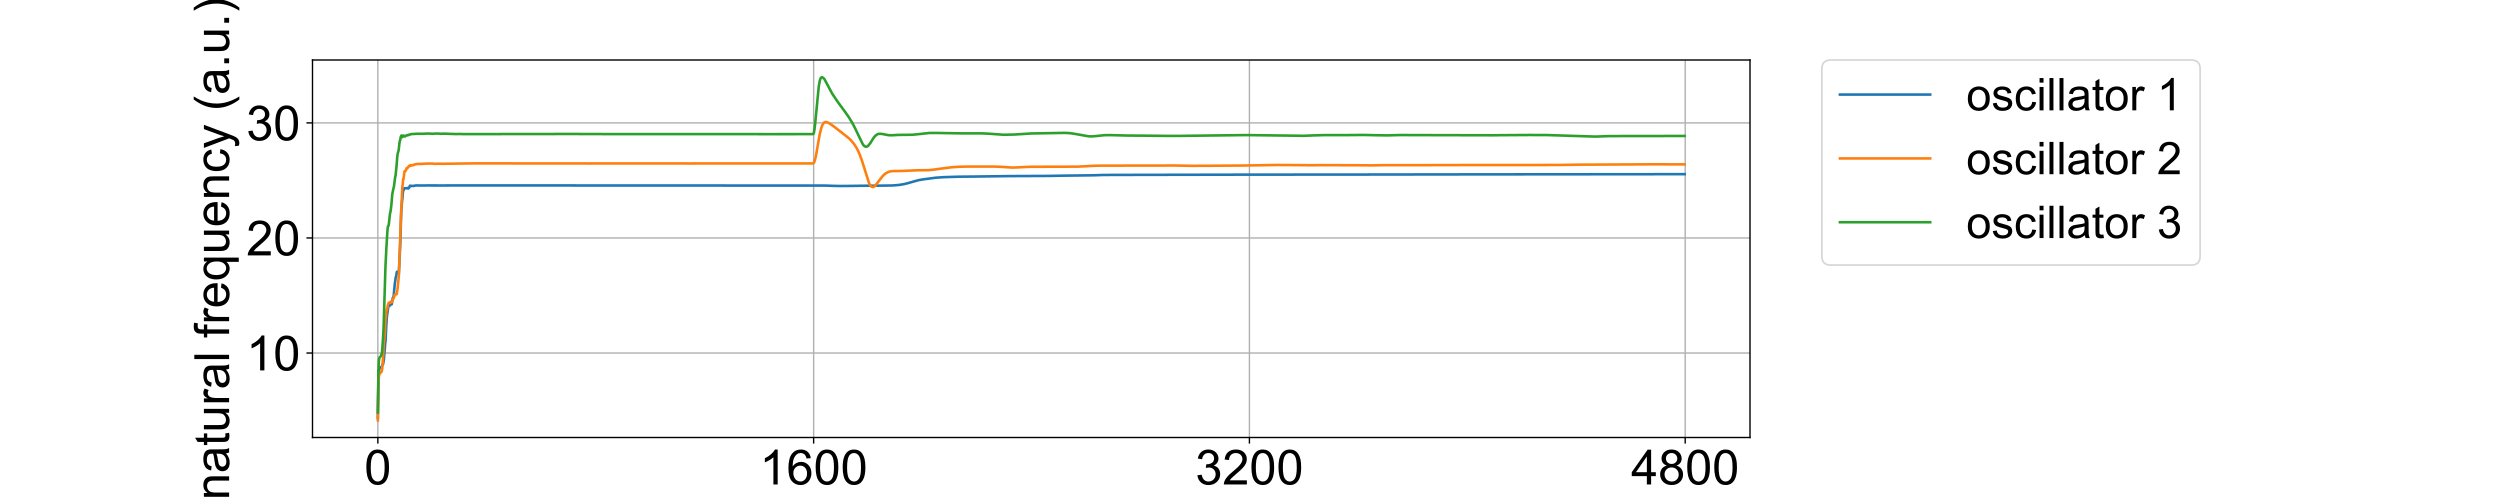
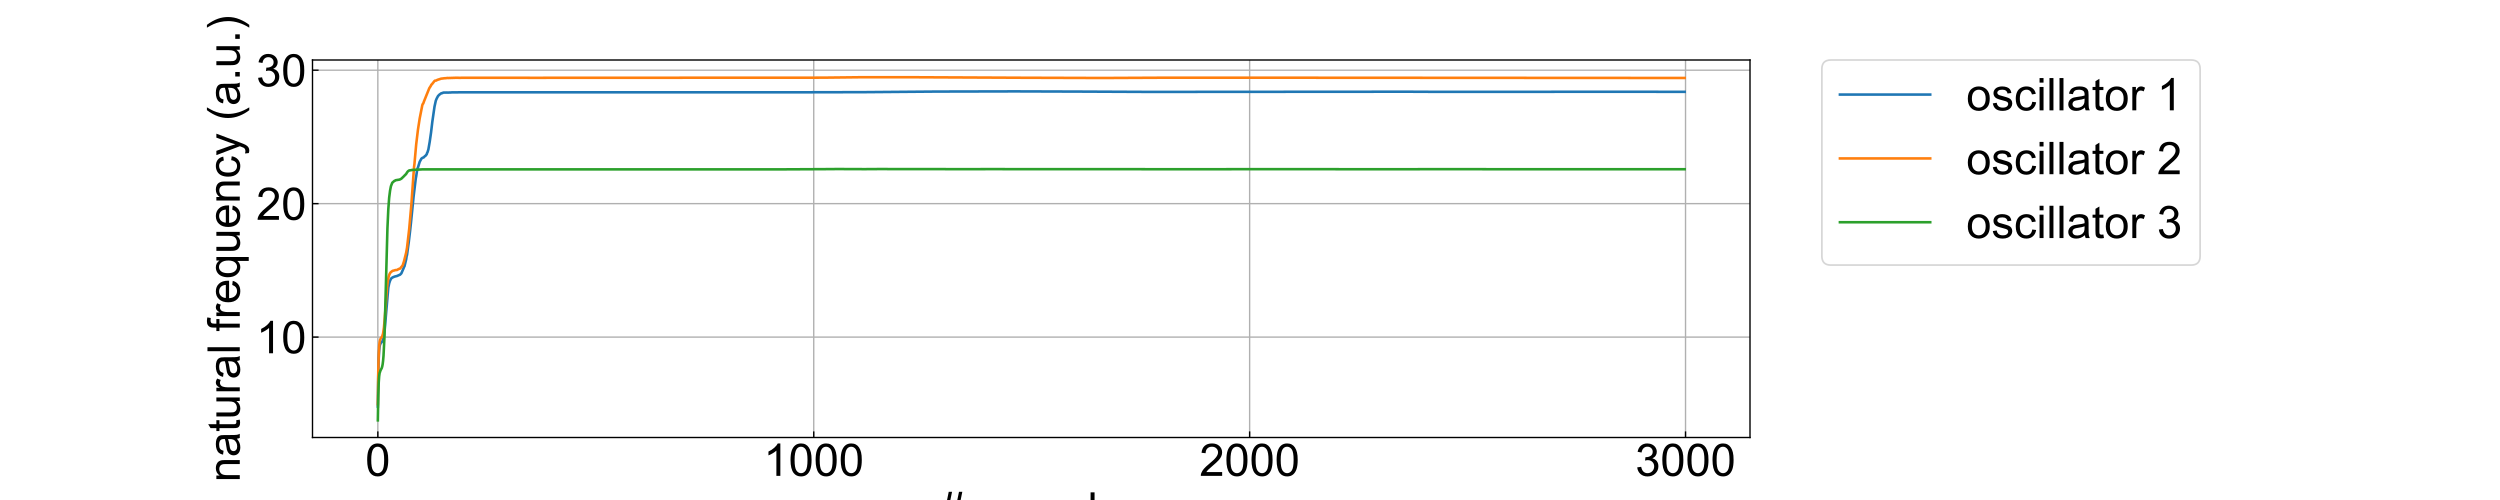
<svg xmlns="http://www.w3.org/2000/svg" xmlns:xlink="http://www.w3.org/1999/xlink" height="288pt" version="1.1" viewBox="0 0 1440 288" width="1440pt">
  <defs>
    <style type="text/css">
*{stroke-linecap:butt;stroke-linejoin:round;}
  </style>
  </defs>
  <g id="figure_1">
    <g id="patch_1">
      <path d="M 0 288  L 1440 288  L 1440 0  L 0 0  z " style="fill:#ffffff;" />
    </g>
    <g id="axes_1">
      <g id="patch_2">
        <path d="M 180 252  L 1008 252  L 1008 34.56  L 180 34.56  z " style="fill:#ffffff;" />
      </g>
      <g id="matplotlib.axis_1">
        <g id="xtick_1">
          <g id="line2d_1">
-             <path clip-path="url(#pcb8348a110)" d="M 217.636 252  L 217.636 34.56  " style="fill:none;stroke:#b0b0b0;stroke-linecap:square;stroke-width:0.8;" />
+             <path clip-path="url(#p6633129849)" d="M 217.636 252  L 217.636 34.56  " style="fill:none;stroke:#b0b0b0;stroke-linecap:square;stroke-width:0.8;" />
          </g>
          <g id="line2d_2">
            <defs>
-               <path d="M 0 0  L 0 3.5  " id="mcf13e0a3fc" style="stroke:#000000;stroke-width:0.8;" />
-             </defs>
-             <g>
-               <use style="stroke:#000000;stroke-width:0.8;" x="217.636" xlink:href="#mcf13e0a3fc" y="252" />
+               <path d="M 0 0  L 0 -3.5  " id="mddd0a415f1" style="stroke:#000000;stroke-width:0.8;" />
+             </defs>
+             <g>
+               <use style="stroke:#000000;stroke-width:0.8;" x="217.636" xlink:href="#mddd0a415f1" y="252" />
            </g>
          </g>
          <g id="text_1">
            <defs>
              <path d="M 4.156 35.297  Q 4.156 48 6.766 55.734  Q 9.375 63.484 14.516 67.672  Q 19.672 71.875 27.484 71.875  Q 33.25 71.875 37.594 69.547  Q 41.938 67.234 44.766 62.859  Q 47.609 58.5 49.219 52.219  Q 50.828 45.953 50.828 35.297  Q 50.828 22.703 48.234 14.969  Q 45.656 7.234 40.5 3  Q 35.359 -1.219 27.484 -1.219  Q 17.141 -1.219 11.234 6.203  Q 4.156 15.141 4.156 35.297  z M 13.188 35.297  Q 13.188 17.672 17.312 11.828  Q 21.438 6 27.484 6  Q 33.547 6 37.672 11.859  Q 41.797 17.719 41.797 35.297  Q 41.797 52.984 37.672 58.781  Q 33.547 64.594 27.391 64.594  Q 21.344 64.594 17.719 59.469  Q 13.188 52.938 13.188 35.297  z " id="ArialMT-48" />
            </defs>
-             <g transform="translate(209.8511 279.0419)scale(0.28 -0.28)">
+             <g transform="translate(210.4071 274.1103)scale(0.26 -0.26)">
              <use xlink:href="#ArialMT-48" />
            </g>
          </g>
        </g>
        <g id="xtick_2">
          <g id="line2d_3">
-             <path clip-path="url(#pcb8348a110)" d="M 468.65 252  L 468.65 34.56  " style="fill:none;stroke:#b0b0b0;stroke-linecap:square;stroke-width:0.8;" />
+             <path clip-path="url(#p6633129849)" d="M 468.713 252  L 468.713 34.56  " style="fill:none;stroke:#b0b0b0;stroke-linecap:square;stroke-width:0.8;" />
          </g>
          <g id="line2d_4">
            <g>
-               <use style="stroke:#000000;stroke-width:0.8;" x="468.65" xlink:href="#mcf13e0a3fc" y="252" />
+               <use style="stroke:#000000;stroke-width:0.8;" x="468.713" xlink:href="#mddd0a415f1" y="252" />
            </g>
          </g>
          <g id="text_2">
            <defs>
              <path d="M 37.25 0  L 28.469 0  L 28.469 56  Q 25.297 52.984 20.141 49.953  Q 14.984 46.922 10.891 45.406  L 10.891 53.906  Q 18.266 57.375 23.781 62.297  Q 29.297 67.234 31.594 71.875  L 37.25 71.875  z " id="ArialMT-49" />
-               <path d="M 49.75 54.047  L 41.016 53.375  Q 39.844 58.547 37.703 60.891  Q 34.125 64.656 28.906 64.656  Q 24.703 64.656 21.531 62.312  Q 17.391 59.281 14.984 53.469  Q 12.594 47.656 12.5 36.922  Q 15.672 41.75 20.266 44.094  Q 24.859 46.438 29.891 46.438  Q 38.672 46.438 44.844 39.969  Q 51.031 33.5 51.031 23.25  Q 51.031 16.5 48.125 10.719  Q 45.219 4.938 40.141 1.859  Q 35.062 -1.219 28.609 -1.219  Q 17.625 -1.219 10.688 6.859  Q 3.766 14.938 3.766 33.5  Q 3.766 54.25 11.422 63.672  Q 18.109 71.875 29.438 71.875  Q 37.891 71.875 43.281 67.141  Q 48.688 62.406 49.75 54.047  z M 13.875 23.188  Q 13.875 18.656 15.797 14.5  Q 17.719 10.359 21.188 8.172  Q 24.656 6 28.469 6  Q 34.031 6 38.031 10.484  Q 42.047 14.984 42.047 22.703  Q 42.047 30.125 38.078 34.391  Q 34.125 38.672 28.125 38.672  Q 22.172 38.672 18.016 34.391  Q 13.875 30.125 13.875 23.188  z " id="ArialMT-54" />
-             </defs>
-             <g transform="translate(437.5088 279.0419)scale(0.28 -0.28)">
+             </defs>
+             <g transform="translate(439.796 274.1103)scale(0.26 -0.26)">
              <use xlink:href="#ArialMT-49" />
-               <use x="55.615" xlink:href="#ArialMT-54" />
+               <use x="55.615" xlink:href="#ArialMT-48" />
              <use x="111.23" xlink:href="#ArialMT-48" />
              <use x="166.846" xlink:href="#ArialMT-48" />
            </g>
          </g>
        </g>
        <g id="xtick_3">
          <g id="line2d_5">
-             <path clip-path="url(#pcb8348a110)" d="M 719.664 252  L 719.664 34.56  " style="fill:none;stroke:#b0b0b0;stroke-linecap:square;stroke-width:0.8;" />
+             <path clip-path="url(#p6633129849)" d="M 719.789 252  L 719.789 34.56  " style="fill:none;stroke:#b0b0b0;stroke-linecap:square;stroke-width:0.8;" />
          </g>
          <g id="line2d_6">
            <g>
-               <use style="stroke:#000000;stroke-width:0.8;" x="719.664" xlink:href="#mcf13e0a3fc" y="252" />
+               <use style="stroke:#000000;stroke-width:0.8;" x="719.789" xlink:href="#mddd0a415f1" y="252" />
            </g>
          </g>
          <g id="text_3">
            <defs>
-               <path d="M 4.203 18.891  L 12.984 20.062  Q 14.5 12.594 18.141 9.297  Q 21.781 6 27 6  Q 33.203 6 37.469 10.297  Q 41.75 14.594 41.75 20.953  Q 41.75 27 37.797 30.922  Q 33.844 34.859 27.734 34.859  Q 25.25 34.859 21.531 33.891  L 22.516 41.609  Q 23.391 41.5 23.922 41.5  Q 29.547 41.5 34.031 44.422  Q 38.531 47.359 38.531 53.469  Q 38.531 58.297 35.25 61.469  Q 31.984 64.656 26.812 64.656  Q 21.688 64.656 18.266 61.422  Q 14.844 58.203 13.875 51.766  L 5.078 53.328  Q 6.688 62.156 12.391 67.016  Q 18.109 71.875 26.609 71.875  Q 32.469 71.875 37.391 69.359  Q 42.328 66.844 44.938 62.5  Q 47.562 58.156 47.562 53.266  Q 47.562 48.641 45.062 44.828  Q 42.578 41.016 37.703 38.766  Q 44.047 37.312 47.562 32.688  Q 51.078 28.078 51.078 21.141  Q 51.078 11.766 44.234 5.25  Q 37.406 -1.266 26.953 -1.266  Q 17.531 -1.266 11.297 4.344  Q 5.078 9.969 4.203 18.891  z " id="ArialMT-51" />
              <path d="M 50.344 8.453  L 50.344 0  L 3.031 0  Q 2.938 3.172 4.047 6.109  Q 5.859 10.938 9.828 15.625  Q 13.812 20.312 21.344 26.469  Q 33.016 36.031 37.109 41.625  Q 41.219 47.219 41.219 52.203  Q 41.219 57.422 37.469 61  Q 33.734 64.594 27.734 64.594  Q 21.391 64.594 17.578 60.781  Q 13.766 56.984 13.719 50.25  L 4.688 51.172  Q 5.609 61.281 11.656 66.578  Q 17.719 71.875 27.938 71.875  Q 38.234 71.875 44.234 66.156  Q 50.25 60.453 50.25 52  Q 50.25 47.703 48.484 43.547  Q 46.734 39.406 42.656 34.812  Q 38.578 30.219 29.109 22.219  Q 21.188 15.578 18.938 13.203  Q 16.703 10.844 15.234 8.453  z " id="ArialMT-50" />
            </defs>
-             <g transform="translate(688.5225 279.0419)scale(0.28 -0.28)">
-               <use xlink:href="#ArialMT-51" />
-               <use x="55.615" xlink:href="#ArialMT-50" />
+             <g transform="translate(690.8724 274.1103)scale(0.26 -0.26)">
+               <use xlink:href="#ArialMT-50" />
+               <use x="55.615" xlink:href="#ArialMT-48" />
              <use x="111.23" xlink:href="#ArialMT-48" />
              <use x="166.846" xlink:href="#ArialMT-48" />
            </g>
          </g>
        </g>
        <g id="xtick_4">
          <g id="line2d_7">
-             <path clip-path="url(#pcb8348a110)" d="M 970.677 252  L 970.677 34.56  " style="fill:none;stroke:#b0b0b0;stroke-linecap:square;stroke-width:0.8;" />
+             <path clip-path="url(#p6633129849)" d="M 970.866 252  L 970.866 34.56  " style="fill:none;stroke:#b0b0b0;stroke-linecap:square;stroke-width:0.8;" />
          </g>
          <g id="line2d_8">
            <g>
-               <use style="stroke:#000000;stroke-width:0.8;" x="970.677" xlink:href="#mcf13e0a3fc" y="252" />
+               <use style="stroke:#000000;stroke-width:0.8;" x="970.866" xlink:href="#mddd0a415f1" y="252" />
            </g>
          </g>
          <g id="text_4">
            <defs>
-               <path d="M 32.328 0  L 32.328 17.141  L 1.266 17.141  L 1.266 25.203  L 33.938 71.578  L 41.109 71.578  L 41.109 25.203  L 50.781 25.203  L 50.781 17.141  L 41.109 17.141  L 41.109 0  z M 32.328 25.203  L 32.328 57.469  L 9.906 25.203  z " id="ArialMT-52" />
-               <path d="M 17.672 38.812  Q 12.203 40.828 9.562 44.531  Q 6.938 48.25 6.938 53.422  Q 6.938 61.234 12.547 66.547  Q 18.172 71.875 27.484 71.875  Q 36.859 71.875 42.578 66.422  Q 48.297 60.984 48.297 53.172  Q 48.297 48.188 45.672 44.5  Q 43.062 40.828 37.75 38.812  Q 44.344 36.672 47.781 31.875  Q 51.219 27.094 51.219 20.453  Q 51.219 11.281 44.719 5.031  Q 38.234 -1.219 27.641 -1.219  Q 17.047 -1.219 10.547 5.047  Q 4.047 11.328 4.047 20.703  Q 4.047 27.688 7.594 32.391  Q 11.141 37.109 17.672 38.812  z M 15.922 53.719  Q 15.922 48.641 19.188 45.406  Q 22.469 42.188 27.688 42.188  Q 32.766 42.188 36.016 45.375  Q 39.266 48.578 39.266 53.219  Q 39.266 58.062 35.906 61.359  Q 32.562 64.656 27.594 64.656  Q 22.562 64.656 19.234 61.422  Q 15.922 58.203 15.922 53.719  z M 13.094 20.656  Q 13.094 16.891 14.875 13.375  Q 16.656 9.859 20.172 7.922  Q 23.688 6 27.734 6  Q 34.031 6 38.125 10.047  Q 42.234 14.109 42.234 20.359  Q 42.234 26.703 38.016 30.859  Q 33.797 35.016 27.438 35.016  Q 21.234 35.016 17.156 30.906  Q 13.094 26.812 13.094 20.656  z " id="ArialMT-56" />
-             </defs>
-             <g transform="translate(939.5362 279.0419)scale(0.28 -0.28)">
-               <use xlink:href="#ArialMT-52" />
-               <use x="55.615" xlink:href="#ArialMT-56" />
+               <path d="M 4.203 18.891  L 12.984 20.062  Q 14.5 12.594 18.141 9.297  Q 21.781 6 27 6  Q 33.203 6 37.469 10.297  Q 41.75 14.594 41.75 20.953  Q 41.75 27 37.797 30.922  Q 33.844 34.859 27.734 34.859  Q 25.25 34.859 21.531 33.891  L 22.516 41.609  Q 23.391 41.5 23.922 41.5  Q 29.547 41.5 34.031 44.422  Q 38.531 47.359 38.531 53.469  Q 38.531 58.297 35.25 61.469  Q 31.984 64.656 26.812 64.656  Q 21.688 64.656 18.266 61.422  Q 14.844 58.203 13.875 51.766  L 5.078 53.328  Q 6.688 62.156 12.391 67.016  Q 18.109 71.875 26.609 71.875  Q 32.469 71.875 37.391 69.359  Q 42.328 66.844 44.938 62.5  Q 47.562 58.156 47.562 53.266  Q 47.562 48.641 45.062 44.828  Q 42.578 41.016 37.703 38.766  Q 44.047 37.312 47.562 32.688  Q 51.078 28.078 51.078 21.141  Q 51.078 11.766 44.234 5.25  Q 37.406 -1.266 26.953 -1.266  Q 17.531 -1.266 11.297 4.344  Q 5.078 9.969 4.203 18.891  z " id="ArialMT-51" />
+             </defs>
+             <g transform="translate(941.9489 274.1103)scale(0.26 -0.26)">
+               <use xlink:href="#ArialMT-51" />
+               <use x="55.615" xlink:href="#ArialMT-48" />
              <use x="111.23" xlink:href="#ArialMT-48" />
              <use x="166.846" xlink:href="#ArialMT-48" />
            </g>
          </g>
        </g>
        <g id="text_5">
          <defs>
            <path d="M 5.031 -1.219  L 9.281 19.578  L 1.031 19.578  L 1.031 26.859  L 10.75 26.859  L 14.359 44.578  L 1.031 44.578  L 1.031 51.859  L 15.828 51.859  L 20.062 72.797  L 27.391 72.797  L 23.141 51.859  L 38.531 51.859  L 42.781 72.797  L 50.141 72.797  L 45.906 51.859  L 54.344 51.859  L 54.344 44.578  L 44.438 44.578  L 40.766 26.859  L 54.344 26.859  L 54.344 19.578  L 39.312 19.578  L 35.062 -1.219  L 27.734 -1.219  L 31.938 19.578  L 16.609 19.578  L 12.359 -1.219  z M 18.062 26.859  L 33.406 26.859  L 37.062 44.578  L 21.688 44.578  z " id="ArialMT-35" />
            <path id="ArialMT-32" />
            <path d="M 3.078 15.484  L 11.766 16.844  Q 12.5 11.625 15.844 8.844  Q 19.188 6.062 25.203 6.062  Q 31.25 6.062 34.172 8.516  Q 37.109 10.984 37.109 14.312  Q 37.109 17.281 34.516 19  Q 32.719 20.172 25.531 21.969  Q 15.875 24.422 12.141 26.203  Q 8.406 27.984 6.469 31.125  Q 4.547 34.281 4.547 38.094  Q 4.547 41.547 6.125 44.5  Q 7.719 47.469 10.453 49.422  Q 12.5 50.922 16.031 51.969  Q 19.578 53.031 23.641 53.031  Q 29.734 53.031 34.344 51.266  Q 38.969 49.516 41.156 46.5  Q 43.359 43.5 44.188 38.484  L 35.594 37.312  Q 35.016 41.312 32.203 43.547  Q 29.391 45.797 24.266 45.797  Q 18.219 45.797 15.625 43.797  Q 13.031 41.797 13.031 39.109  Q 13.031 37.406 14.109 36.031  Q 15.188 34.625 17.484 33.688  Q 18.797 33.203 25.25 31.453  Q 34.578 28.953 38.25 27.359  Q 41.938 25.781 44.031 22.75  Q 46.141 19.734 46.141 15.234  Q 46.141 10.844 43.578 6.953  Q 41.016 3.078 36.172 0.953  Q 31.344 -1.172 25.25 -1.172  Q 15.141 -1.172 9.844 3.031  Q 4.547 7.234 3.078 15.484  z " id="ArialMT-115" />
            <path d="M 40.438 6.391  Q 35.547 2.25 31.031 0.531  Q 26.516 -1.172 21.344 -1.172  Q 12.797 -1.172 8.203 3  Q 3.609 7.172 3.609 13.672  Q 3.609 17.484 5.344 20.625  Q 7.078 23.781 9.891 25.688  Q 12.703 27.594 16.219 28.562  Q 18.797 29.25 24.031 29.891  Q 34.672 31.156 39.703 32.906  Q 39.75 34.719 39.75 35.203  Q 39.75 40.578 37.25 42.781  Q 33.891 45.75 27.25 45.75  Q 21.047 45.75 18.094 43.578  Q 15.141 41.406 13.719 35.891  L 5.125 37.062  Q 6.297 42.578 8.984 45.969  Q 11.672 49.359 16.75 51.188  Q 21.828 53.031 28.516 53.031  Q 35.156 53.031 39.297 51.469  Q 43.453 49.906 45.406 47.531  Q 47.359 45.172 48.141 41.547  Q 48.578 39.312 48.578 33.453  L 48.578 21.734  Q 48.578 9.469 49.141 6.219  Q 49.703 2.984 51.375 0  L 42.188 0  Q 40.828 2.734 40.438 6.391  z M 39.703 26.031  Q 34.906 24.078 25.344 22.703  Q 19.922 21.922 17.672 20.938  Q 15.438 19.969 14.203 18.094  Q 12.984 16.219 12.984 13.922  Q 12.984 10.406 15.641 8.062  Q 18.312 5.719 23.438 5.719  Q 28.516 5.719 32.469 7.938  Q 36.422 10.156 38.281 14.016  Q 39.703 17 39.703 22.797  z " id="ArialMT-97" />
            <path d="M 6.594 0  L 6.594 51.859  L 14.453 51.859  L 14.453 44.578  Q 16.891 48.391 20.938 50.703  Q 25 53.031 30.172 53.031  Q 35.938 53.031 39.625 50.641  Q 43.312 48.25 44.828 43.953  Q 50.984 53.031 60.844 53.031  Q 68.562 53.031 72.703 48.75  Q 76.859 44.484 76.859 35.594  L 76.859 0  L 68.109 0  L 68.109 32.672  Q 68.109 37.938 67.25 40.25  Q 66.406 42.578 64.156 43.984  Q 61.922 45.406 58.891 45.406  Q 53.422 45.406 49.797 41.766  Q 46.188 38.141 46.188 30.125  L 46.188 0  L 37.406 0  L 37.406 33.688  Q 37.406 39.547 35.25 42.469  Q 33.109 45.406 28.219 45.406  Q 24.516 45.406 21.359 43.453  Q 18.219 41.5 16.797 37.734  Q 15.375 33.984 15.375 26.906  L 15.375 0  z " id="ArialMT-109" />
            <path d="M 6.594 -19.875  L 6.594 51.859  L 14.594 51.859  L 14.594 45.125  Q 17.438 49.078 21 51.047  Q 24.562 53.031 29.641 53.031  Q 36.281 53.031 41.359 49.609  Q 46.438 46.188 49.016 39.953  Q 51.609 33.734 51.609 26.312  Q 51.609 18.359 48.75 11.984  Q 45.906 5.609 40.453 2.219  Q 35.016 -1.172 29 -1.172  Q 24.609 -1.172 21.109 0.688  Q 17.625 2.547 15.375 5.375  L 15.375 -19.875  z M 14.547 25.641  Q 14.547 15.625 18.594 10.844  Q 22.656 6.062 28.422 6.062  Q 34.281 6.062 38.453 11.016  Q 42.625 15.969 42.625 26.375  Q 42.625 36.281 38.547 41.203  Q 34.469 46.141 28.812 46.141  Q 23.188 46.141 18.859 40.891  Q 14.547 35.641 14.547 25.641  z " id="ArialMT-112" />
            <path d="M 6.391 0  L 6.391 71.578  L 15.188 71.578  L 15.188 0  z " id="ArialMT-108" />
            <path d="M 42.094 16.703  L 51.172 15.578  Q 49.031 7.625 43.219 3.219  Q 37.406 -1.172 28.375 -1.172  Q 17 -1.172 10.328 5.828  Q 3.656 12.844 3.656 25.484  Q 3.656 38.578 10.391 45.797  Q 17.141 53.031 27.875 53.031  Q 38.281 53.031 44.875 45.953  Q 51.469 38.875 51.469 26.031  Q 51.469 25.25 51.422 23.688  L 12.75 23.688  Q 13.234 15.141 17.578 10.594  Q 21.922 6.062 28.422 6.062  Q 33.25 6.062 36.672 8.594  Q 40.094 11.141 42.094 16.703  z M 13.234 30.906  L 42.188 30.906  Q 41.609 37.453 38.875 40.719  Q 34.672 45.797 27.984 45.797  Q 21.922 45.797 17.797 41.75  Q 13.672 37.703 13.234 30.906  z " id="ArialMT-101" />
          </defs>
-           <g transform="translate(537.1972 308.99)scale(0.28 -0.28)">
+           <g transform="translate(541.2545 302.205)scale(0.26 -0.26)">
            <use xlink:href="#ArialMT-35" />
            <use x="55.615" xlink:href="#ArialMT-32" />
            <use x="83.398" xlink:href="#ArialMT-115" />
            <use x="133.398" xlink:href="#ArialMT-97" />
            <use x="189.014" xlink:href="#ArialMT-109" />
            <use x="272.314" xlink:href="#ArialMT-112" />
            <use x="327.93" xlink:href="#ArialMT-108" />
            <use x="350.146" xlink:href="#ArialMT-101" />
          </g>
        </g>
      </g>
      <g id="matplotlib.axis_2">
        <g id="ytick_1">
          <g id="line2d_9">
-             <path clip-path="url(#pcb8348a110)" d="M 180 203.338  L 1008 203.338  " style="fill:none;stroke:#b0b0b0;stroke-linecap:square;stroke-width:0.8;" />
+             <path clip-path="url(#p6633129849)" d="M 180 194.161  L 1008 194.161  " style="fill:none;stroke:#b0b0b0;stroke-linecap:square;stroke-width:0.8;" />
          </g>
          <g id="line2d_10">
            <defs>
-               <path d="M 0 0  L -3.5 0  " id="mf59e4aad02" style="stroke:#000000;stroke-width:0.8;" />
-             </defs>
-             <g>
-               <use style="stroke:#000000;stroke-width:0.8;" x="180" xlink:href="#mf59e4aad02" y="203.338" />
+               <path d="M 0 0  L 3.5 0  " id="mfadb429ddb" style="stroke:#000000;stroke-width:0.8;" />
+             </defs>
+             <g>
+               <use style="stroke:#000000;stroke-width:0.8;" x="180" xlink:href="#mfadb429ddb" y="194.161" />
            </g>
          </g>
          <g id="text_6">
-             <g transform="translate(141.8587 213.3592)scale(0.28 -0.28)">
+             <g transform="translate(147.5831 203.4657)scale(0.26 -0.26)">
              <use xlink:href="#ArialMT-49" />
              <use x="55.615" xlink:href="#ArialMT-48" />
            </g>
          </g>
        </g>
        <g id="ytick_2">
          <g id="line2d_11">
-             <path clip-path="url(#pcb8348a110)" d="M 180 137.071  L 1008 137.071  " style="fill:none;stroke:#b0b0b0;stroke-linecap:square;stroke-width:0.8;" />
+             <path clip-path="url(#p6633129849)" d="M 180 117.297  L 1008 117.297  " style="fill:none;stroke:#b0b0b0;stroke-linecap:square;stroke-width:0.8;" />
          </g>
          <g id="line2d_12">
            <g>
-               <use style="stroke:#000000;stroke-width:0.8;" x="180" xlink:href="#mf59e4aad02" y="137.071" />
+               <use style="stroke:#000000;stroke-width:0.8;" x="180" xlink:href="#mfadb429ddb" y="117.297" />
            </g>
          </g>
          <g id="text_7">
-             <g transform="translate(141.8587 147.0924)scale(0.28 -0.28)">
+             <g transform="translate(147.5831 126.6023)scale(0.26 -0.26)">
              <use xlink:href="#ArialMT-50" />
              <use x="55.615" xlink:href="#ArialMT-48" />
            </g>
          </g>
        </g>
        <g id="ytick_3">
          <g id="line2d_13">
-             <path clip-path="url(#pcb8348a110)" d="M 180 70.805  L 1008 70.805  " style="fill:none;stroke:#b0b0b0;stroke-linecap:square;stroke-width:0.8;" />
+             <path clip-path="url(#p6633129849)" d="M 180 40.434  L 1008 40.434  " style="fill:none;stroke:#b0b0b0;stroke-linecap:square;stroke-width:0.8;" />
          </g>
          <g id="line2d_14">
            <g>
-               <use style="stroke:#000000;stroke-width:0.8;" x="180" xlink:href="#mf59e4aad02" y="70.805" />
+               <use style="stroke:#000000;stroke-width:0.8;" x="180" xlink:href="#mfadb429ddb" y="40.434" />
            </g>
          </g>
          <g id="text_8">
-             <g transform="translate(141.8587 80.82562)scale(0.28 -0.28)">
+             <g transform="translate(147.5831 49.739)scale(0.26 -0.26)">
              <use xlink:href="#ArialMT-51" />
              <use x="55.615" xlink:href="#ArialMT-48" />
            </g>
          </g>
        </g>
        <g id="text_9">
          <defs>
            <path d="M 6.594 0  L 6.594 51.859  L 14.5 51.859  L 14.5 44.484  Q 20.219 53.031 31 53.031  Q 35.688 53.031 39.625 51.344  Q 43.562 49.656 45.516 46.922  Q 47.469 44.188 48.25 40.438  Q 48.734 37.984 48.734 31.891  L 48.734 0  L 39.938 0  L 39.938 31.547  Q 39.938 36.922 38.906 39.578  Q 37.891 42.234 35.281 43.812  Q 32.672 45.406 29.156 45.406  Q 23.531 45.406 19.453 41.844  Q 15.375 38.281 15.375 28.328  L 15.375 0  z " id="ArialMT-110" />
            <path d="M 25.781 7.859  L 27.047 0.094  Q 23.344 -0.688 20.406 -0.688  Q 15.625 -0.688 12.984 0.828  Q 10.359 2.344 9.281 4.812  Q 8.203 7.281 8.203 15.188  L 8.203 45.016  L 1.766 45.016  L 1.766 51.859  L 8.203 51.859  L 8.203 64.703  L 16.938 69.969  L 16.938 51.859  L 25.781 51.859  L 25.781 45.016  L 16.938 45.016  L 16.938 14.703  Q 16.938 10.938 17.406 9.859  Q 17.875 8.797 18.922 8.156  Q 19.969 7.516 21.922 7.516  Q 23.391 7.516 25.781 7.859  z " id="ArialMT-116" />
            <path d="M 40.578 0  L 40.578 7.625  Q 34.516 -1.172 24.125 -1.172  Q 19.531 -1.172 15.547 0.578  Q 11.578 2.344 9.641 5  Q 7.719 7.672 6.938 11.531  Q 6.391 14.109 6.391 19.734  L 6.391 51.859  L 15.188 51.859  L 15.188 23.094  Q 15.188 16.219 15.719 13.812  Q 16.547 10.359 19.234 8.375  Q 21.922 6.391 25.875 6.391  Q 29.828 6.391 33.297 8.422  Q 36.766 10.453 38.203 13.938  Q 39.656 17.438 39.656 24.078  L 39.656 51.859  L 48.438 51.859  L 48.438 0  z " id="ArialMT-117" />
            <path d="M 6.5 0  L 6.5 51.859  L 14.406 51.859  L 14.406 44  Q 17.438 49.516 20 51.266  Q 22.562 53.031 25.641 53.031  Q 30.078 53.031 34.672 50.203  L 31.641 42.047  Q 28.422 43.953 25.203 43.953  Q 22.312 43.953 20.016 42.219  Q 17.719 40.484 16.75 37.406  Q 15.281 32.719 15.281 27.156  L 15.281 0  z " id="ArialMT-114" />
            <path d="M 8.688 0  L 8.688 45.016  L 0.922 45.016  L 0.922 51.859  L 8.688 51.859  L 8.688 57.375  Q 8.688 62.594 9.625 65.141  Q 10.891 68.562 14.078 70.672  Q 17.281 72.797 23.047 72.797  Q 26.766 72.797 31.25 71.922  L 29.938 64.266  Q 27.203 64.75 24.75 64.75  Q 20.75 64.75 19.094 63.031  Q 17.438 61.328 17.438 56.641  L 17.438 51.859  L 27.547 51.859  L 27.547 45.016  L 17.438 45.016  L 17.438 0  z " id="ArialMT-102" />
            <path d="M 39.656 -19.875  L 39.656 5.516  Q 37.594 2.641 33.906 0.734  Q 30.219 -1.172 26.078 -1.172  Q 16.844 -1.172 10.172 6.203  Q 3.516 13.578 3.516 26.422  Q 3.516 34.234 6.219 40.422  Q 8.938 46.625 14.078 49.828  Q 19.234 53.031 25.391 53.031  Q 35.016 53.031 40.531 44.922  L 40.531 51.859  L 48.438 51.859  L 48.438 -19.875  z M 12.547 26.078  Q 12.547 16.062 16.75 11.062  Q 20.953 6.062 26.812 6.062  Q 32.422 6.062 36.469 10.812  Q 40.531 15.578 40.531 25.297  Q 40.531 35.641 36.25 40.859  Q 31.984 46.094 26.219 46.094  Q 20.516 46.094 16.531 41.234  Q 12.547 36.375 12.547 26.078  z " id="ArialMT-113" />
            <path d="M 40.438 19  L 49.078 17.875  Q 47.656 8.938 41.812 3.875  Q 35.984 -1.172 27.484 -1.172  Q 16.844 -1.172 10.375 5.781  Q 3.906 12.75 3.906 25.734  Q 3.906 34.125 6.688 40.422  Q 9.469 46.734 15.156 49.875  Q 20.844 53.031 27.547 53.031  Q 35.984 53.031 41.359 48.75  Q 46.734 44.484 48.25 36.625  L 39.703 35.297  Q 38.484 40.531 35.375 43.156  Q 32.281 45.797 27.875 45.797  Q 21.234 45.797 17.078 41.031  Q 12.938 36.281 12.938 25.984  Q 12.938 15.531 16.938 10.797  Q 20.953 6.062 27.391 6.062  Q 32.562 6.062 36.031 9.234  Q 39.5 12.406 40.438 19  z " id="ArialMT-99" />
            <path d="M 6.203 -19.969  L 5.219 -11.719  Q 8.109 -12.5 10.25 -12.5  Q 13.188 -12.5 14.938 -11.516  Q 16.703 -10.547 17.828 -8.797  Q 18.656 -7.469 20.516 -2.25  Q 20.75 -1.516 21.297 -0.094  L 1.609 51.859  L 11.078 51.859  L 21.875 21.828  Q 23.969 16.109 25.641 9.812  Q 27.156 15.875 29.25 21.625  L 40.328 51.859  L 49.125 51.859  L 29.391 -0.875  Q 26.219 -9.422 24.469 -12.641  Q 22.125 -17 19.094 -19.016  Q 16.062 -21.047 11.859 -21.047  Q 9.328 -21.047 6.203 -19.969  z " id="ArialMT-121" />
            <path d="M 23.391 -21.047  Q 16.109 -11.859 11.078 0.438  Q 6.062 12.75 6.062 25.922  Q 6.062 37.547 9.812 48.188  Q 14.203 60.547 23.391 72.797  L 29.688 72.797  Q 23.781 62.641 21.875 58.297  Q 18.891 51.562 17.188 44.234  Q 15.094 35.109 15.094 25.875  Q 15.094 2.391 29.688 -21.047  z " id="ArialMT-40" />
            <path d="M 9.078 0  L 9.078 10.016  L 19.094 10.016  L 19.094 0  z " id="ArialMT-46" />
            <path d="M 12.359 -21.047  L 6.062 -21.047  Q 20.656 2.391 20.656 25.875  Q 20.656 35.062 18.562 44.094  Q 16.891 51.422 13.922 58.156  Q 12.016 62.547 6.062 72.797  L 12.359 72.797  Q 21.531 60.547 25.922 48.188  Q 29.688 37.547 29.688 25.922  Q 29.688 12.75 24.625 0.438  Q 19.578 -11.859 12.359 -21.047  z " id="ArialMT-41" />
          </defs>
-           <g transform="translate(131.9656 288.0116)rotate(-90)scale(0.28 -0.28)">
+           <g transform="translate(138.1109 277.6736)rotate(-90)scale(0.26 -0.26)">
            <use xlink:href="#ArialMT-110" />
            <use x="55.615" xlink:href="#ArialMT-97" />
            <use x="111.23" xlink:href="#ArialMT-116" />
            <use x="139.014" xlink:href="#ArialMT-117" />
            <use x="194.629" xlink:href="#ArialMT-114" />
            <use x="227.93" xlink:href="#ArialMT-97" />
            <use x="283.545" xlink:href="#ArialMT-108" />
            <use x="305.762" xlink:href="#ArialMT-32" />
            <use x="333.545" xlink:href="#ArialMT-102" />
            <use x="361.328" xlink:href="#ArialMT-114" />
            <use x="394.629" xlink:href="#ArialMT-101" />
            <use x="450.244" xlink:href="#ArialMT-113" />
            <use x="505.859" xlink:href="#ArialMT-117" />
            <use x="561.475" xlink:href="#ArialMT-101" />
            <use x="617.09" xlink:href="#ArialMT-110" />
            <use x="672.705" xlink:href="#ArialMT-99" />
            <use x="722.705" xlink:href="#ArialMT-121" />
            <use x="772.705" xlink:href="#ArialMT-32" />
            <use x="800.488" xlink:href="#ArialMT-40" />
            <use x="833.789" xlink:href="#ArialMT-97" />
            <use x="889.404" xlink:href="#ArialMT-46" />
            <use x="917.188" xlink:href="#ArialMT-117" />
            <use x="972.803" xlink:href="#ArialMT-46" />
            <use x="1000.586" xlink:href="#ArialMT-41" />
          </g>
        </g>
      </g>
      <g id="line2d_15">
-         <path clip-path="url(#pcb8348a110)" d="M 217.636 240.662  L 217.95 219.121  L 218.264 213.617  L 218.578 212.22  L 218.891 211.691  L 219.519 211.509  L 219.833 211.382  L 220.303 209.96  L 220.46 210.071  L 220.617 209.86  L 221.088 207.283  L 221.715 200.069  L 221.872 197.651  L 222.029 196.958  L 222.5 187.534  L 222.814 182.791  L 223.127 180.322  L 223.284 179.6  L 223.598 177.064  L 223.755 176.842  L 224.069 175.656  L 224.225 175.933  L 224.539 175.977  L 224.696 175.908  L 225.01 175.422  L 225.167 174.986  L 225.324 175.125  L 225.481 174.845  L 225.637 175.267  L 226.108 172.361  L 226.265 171.55  L 226.422 171.539  L 226.579 171.236  L 226.736 170.613  L 227.363 163.807  L 227.991 159.427  L 228.148 159.346  L 228.461 157.342  L 228.618 156.523  L 228.775 156.902  L 229.403 157.005  L 229.56 157.567  L 229.716 157.653  L 230.501 141.618  L 231.128 121.276  L 231.599 115.768  L 231.756 114.559  L 232.07 110.765  L 232.227 109.775  L 232.383 109.766  L 232.697 108.585  L 232.854 108.601  L 233.011 108.382  L 233.325 108.451  L 233.638 108.404  L 233.952 108.461  L 234.58 108.427  L 234.894 108.263  L 235.05 108.566  L 235.207 108.57  L 235.521 108.314  L 236.149 106.938  L 236.306 107.27  L 236.462 107.297  L 236.619 107.121  L 236.933 107.142  L 237.09 107.017  L 238.031 107.143  L 238.345 107.037  L 238.816 106.945  L 239.6 106.826  L 243.522 106.841  L 245.405 106.827  L 254.975 106.831  L 270.506 106.823  L 313.178 106.82  L 475.396 106.892  L 480.259 107.059  L 484.495 107.141  L 490.614 107.079  L 496.889 106.988  L 507.714 106.932  L 514.146 106.827  L 517.755 106.543  L 520.735 106.058  L 523.246 105.409  L 528.893 103.82  L 531.56 103.34  L 538.934 102.369  L 543.64 102.039  L 552.269 101.779  L 560.741 101.698  L 574.076 101.522  L 580.665 101.436  L 603.57 101.331  L 612.669 101.174  L 629.769 100.972  L 635.731 100.773  L 646.085 100.737  L 715.742 100.597  L 778.024 100.538  L 781.476 100.542  L 865.409 100.418  L 879.999 100.416  L 970.364 100.321  L 970.364 100.321  " style="fill:none;stroke:#1f77b4;stroke-linecap:square;stroke-width:1.5;" />
+         <path clip-path="url(#p6633129849)" d="M 217.636 234.171  L 217.887 215.748  L 218.139 206.536  L 218.39 201.942  L 218.641 199.647  L 218.892 198.485  L 219.394 197.54  L 220.147 196.762  L 220.649 195.719  L 221.151 193.511  L 221.654 189.135  L 223.662 165.681  L 224.164 163.233  L 224.667 161.689  L 225.169 160.677  L 225.671 160.05  L 225.922 159.977  L 226.424 159.659  L 227.428 159.279  L 228.684 158.971  L 229.939 158.408  L 230.441 158.216  L 231.194 157.434  L 232.45 154.519  L 232.701 153.78  L 232.952 153.483  L 233.956 149.344  L 234.207 147.622  L 234.458 146.72  L 235.463 139.295  L 236.216 132.924  L 236.718 128.262  L 238.225 113.21  L 239.48 102.846  L 239.731 101.53  L 240.233 98.162  L 240.484 97.007  L 240.735 96.508  L 241.74 93.21  L 242.744 91.35  L 243.497 90.822  L 243.999 90.717  L 244.753 89.926  L 245.255 89.583  L 245.506 89.146  L 245.757 88.944  L 246.008 88.097  L 246.259 87.65  L 246.761 86.022  L 247.514 81.663  L 248.268 76.421  L 249.021 70.105  L 250.276 61.42  L 251.03 57.97  L 251.532 56.772  L 252.285 55.338  L 253.038 54.555  L 254.042 53.824  L 254.294 53.673  L 254.796 53.642  L 255.298 53.34  L 256.302 53.319  L 257.306 53.298  L 258.311 53.309  L 259.566 53.275  L 260.57 53.186  L 262.328 53.197  L 264.839 53.176  L 325.097 53.179  L 451.891 53.181  L 497.838 53.08  L 539.516 52.74  L 584.71 52.637  L 622.623 52.758  L 662.042 52.936  L 810.679 52.823  L 829.761 52.909  L 893.534 52.877  L 930.945 52.86  L 970.364 52.889  L 970.364 52.889  " style="fill:none;stroke:#1f77b4;stroke-linecap:square;stroke-width:1.5;" />
      </g>
      <g id="line2d_16">
-         <path clip-path="url(#pcb8348a110)" d="M 217.636 242.116  L 217.95 221.695  L 218.264 216.64  L 218.578 215.337  L 218.891 214.922  L 219.362 214.603  L 219.676 214.094  L 219.833 214.076  L 220.147 212.406  L 220.774 204.373  L 221.088 197.432  L 221.245 196.633  L 221.558 192.823  L 221.715 191.09  L 222.029 184.005  L 222.186 183.813  L 222.657 178.338  L 222.814 179.022  L 223.441 175.545  L 223.598 175.293  L 223.755 174.724  L 223.912 174.598  L 224.225 174.185  L 224.696 174.145  L 224.853 174.405  L 225.01 173.961  L 225.167 173.878  L 225.324 173.585  L 225.637 174.13  L 225.794 173.951  L 225.951 173.599  L 226.265 172.395  L 226.422 172.334  L 226.892 171.34  L 227.049 170.655  L 227.206 170.562  L 227.363 169.671  L 227.52 169.771  L 227.834 169.5  L 228.461 169.547  L 228.932 166.74  L 229.716 159.111  L 230.971 124.373  L 231.756 107.129  L 231.913 106.771  L 232.227 103.052  L 232.383 103.301  L 233.011 98.645  L 233.168 98.876  L 233.325 98.606  L 233.482 98.638  L 233.952 97.437  L 234.109 97.577  L 234.266 96.789  L 234.423 97.044  L 234.58 96.949  L 234.894 96.491  L 235.207 96.199  L 235.521 95.636  L 235.678 95.832  L 235.835 95.472  L 236.149 95.256  L 236.306 95.144  L 236.619 95.529  L 237.247 95.124  L 237.404 95.204  L 237.561 95.122  L 237.717 95.167  L 238.031 95.057  L 238.188 95.136  L 238.345 94.917  L 238.502 94.953  L 238.973 94.664  L 239.286 94.645  L 240.071 94.494  L 240.541 94.434  L 240.855 94.458  L 241.483 94.432  L 241.953 94.43  L 244.463 94.307  L 245.719 94.242  L 246.189 94.2  L 249.17 94.231  L 250.739 94.371  L 251.837 94.3  L 252.308 94.295  L 253.563 94.346  L 254.975 94.338  L 275.526 94.077  L 276.938 94.099  L 328.71 94.153  L 333.73 94.145  L 338.907 94.157  L 354.282 94.142  L 364.322 94.127  L 370.127 94.134  L 388.483 94.144  L 396.17 94.159  L 468.493 94.132  L 468.807 93.799  L 469.278 92.681  L 469.905 90.148  L 470.533 86.643  L 472.101 77.552  L 473.043 73.802  L 473.67 72.067  L 474.298 71.041  L 474.769 70.543  L 475.239 70.344  L 475.867 70.25  L 476.494 70.468  L 477.749 71.092  L 478.534 71.607  L 480.573 73.04  L 488.888 79.589  L 490.143 80.813  L 491.869 82.878  L 493.124 84.771  L 494.222 86.805  L 495.163 88.963  L 496.575 92.814  L 500.654 105.742  L 501.282 106.832  L 501.752 107.372  L 502.537 107.719  L 503.008 107.733  L 503.321 107.62  L 504.263 106.809  L 508.342 101.503  L 509.597 100.278  L 510.852 99.432  L 511.95 98.953  L 512.891 98.7  L 514.146 98.548  L 517.284 98.516  L 521.049 98.409  L 528.736 98.065  L 534.855 98.008  L 538.149 97.663  L 541.915 97.134  L 548.347 96.331  L 552.426 96.06  L 557.603 95.938  L 572.507 95.932  L 576.429 96.085  L 583.332 96.54  L 593.529 96.064  L 620.827 95.986  L 631.652 95.429  L 640.751 95.395  L 676.991 95.34  L 686.404 95.512  L 696.288 95.477  L 716.997 95.335  L 735.195 95.028  L 745.236 95.087  L 756.061 95.189  L 760.767 95.114  L 786.496 95.206  L 789.791 95.259  L 796.694 95.151  L 818.03 95.133  L 842.033 95.073  L 896.785 95.036  L 911.219 94.827  L 916.082 94.827  L 953.106 94.631  L 970.364 94.691  L 970.364 94.691  " style="fill:none;stroke:#ff7f0e;stroke-linecap:square;stroke-width:1.5;" />
+         <path clip-path="url(#p6633129849)" d="M 217.636 232.794  L 217.887 213.701  L 218.139 204.155  L 218.39 199.411  L 218.641 197.037  L 218.892 195.852  L 219.394 194.818  L 220.147 193.749  L 220.649 192.117  L 221.151 188.7  L 221.654 182.905  L 222.909 165.742  L 223.411 161.659  L 223.913 159.134  L 224.415 157.794  L 224.918 156.97  L 225.671 156.343  L 226.173 155.998  L 227.177 155.759  L 227.679 155.576  L 228.684 155.502  L 229.688 154.916  L 230.19 154.808  L 230.441 154.704  L 231.948 152.848  L 232.701 150.52  L 233.956 145.508  L 234.458 142.598  L 235.714 131.727  L 236.969 117.438  L 238.476 96.34  L 238.727 94.356  L 239.731 83.109  L 240.735 74.757  L 241.74 68.228  L 243.246 60.585  L 243.497 59.903  L 243.748 59.725  L 244.25 58.313  L 247.263 50.824  L 248.017 49.675  L 248.519 48.718  L 248.77 48.553  L 250.276 46.654  L 250.527 46.468  L 251.281 46.385  L 251.783 46.07  L 252.536 45.788  L 252.787 45.788  L 253.038 45.608  L 253.289 45.59  L 254.042 45.309  L 255.298 45.17  L 255.8 45.088  L 256.553 45.052  L 257.809 44.91  L 258.311 44.939  L 262.579 44.796  L 264.588 44.818  L 267.601 44.803  L 284.172 44.782  L 289.444 44.802  L 308.275 44.816  L 473.734 44.735  L 497.084 44.473  L 521.439 44.469  L 589.481 44.781  L 635.177 44.918  L 671.08 44.753  L 714.015 44.746  L 970.364 44.911  L 970.364 44.911  " style="fill:none;stroke:#ff7f0e;stroke-linecap:square;stroke-width:1.5;" />
      </g>
      <g id="line2d_17">
-         <path clip-path="url(#pcb8348a110)" d="M 217.636 237.585  L 217.95 213.562  L 218.264 207.443  L 218.578 206.048  L 218.891 205.55  L 219.048 205.506  L 219.362 205.102  L 219.99 203.37  L 220.303 199.395  L 220.774 192.303  L 220.931 189.183  L 222.029 153.422  L 222.5 143.806  L 223.127 133.353  L 223.441 130.4  L 223.755 130.068  L 223.912 129.563  L 224.696 122.537  L 224.853 122.371  L 225.167 120.236  L 225.481 117.549  L 225.951 111.821  L 226.579 108.765  L 226.892 107.548  L 227.677 101.586  L 227.834 101.287  L 228.461 95.06  L 228.775 90.727  L 229.089 88.455  L 229.56 86.807  L 229.716 85.789  L 230.03 82.76  L 230.344 80.92  L 230.501 80.801  L 230.815 78.864  L 230.971 78.67  L 231.128 78.133  L 231.285 78.027  L 231.599 79.018  L 231.756 78.581  L 231.913 78.765  L 232.07 78.541  L 232.227 78.569  L 232.383 78.044  L 232.54 78.288  L 232.697 78.297  L 232.854 78.435  L 233.011 78.393  L 233.168 78.634  L 233.795 78.16  L 234.109 78.082  L 234.266 77.855  L 234.423 78.014  L 234.737 77.846  L 234.894 77.939  L 235.05 77.874  L 235.207 77.67  L 235.521 77.695  L 235.678 77.593  L 235.835 77.647  L 236.306 77.356  L 236.933 77.257  L 237.404 77.207  L 240.541 77.034  L 241.953 77.044  L 244.307 77.043  L 244.62 77.008  L 245.562 76.976  L 245.875 76.905  L 248.699 77.007  L 249.17 77.068  L 250.425 76.972  L 250.896 76.919  L 251.209 76.926  L 251.994 76.917  L 252.465 76.964  L 252.778 76.937  L 253.406 77.019  L 253.876 77.052  L 254.19 77.065  L 255.602 76.97  L 258.269 77.063  L 259.211 77.102  L 260.622 77.144  L 262.034 77.203  L 262.976 77.21  L 264.231 77.182  L 265.329 77.178  L 266.427 77.233  L 268.467 77.248  L 328.867 77.172  L 334.358 77.186  L 349.262 77.23  L 363.381 77.237  L 444.647 77.262  L 449.04 77.26  L 458.296 77.26  L 465.199 77.254  L 468.493 77.224  L 468.807 76.394  L 469.121 74.663  L 469.591 70.605  L 471.631 49.598  L 472.258 46.246  L 472.729 44.994  L 473.043 44.593  L 473.67 44.491  L 474.769 45.412  L 476.337 48.304  L 479.318 53.895  L 482.299 58.365  L 483.711 60.282  L 486.849 64.548  L 488.888 67.453  L 490.928 70.801  L 492.339 73.492  L 496.889 82.948  L 497.673 84  L 498.458 84.464  L 499.399 84.464  L 500.184 83.862  L 501.282 82.436  L 503.321 79.203  L 504.106 78.293  L 505.204 77.428  L 505.831 77.181  L 506.616 77.071  L 507.714 77.084  L 511.793 77.87  L 513.676 77.914  L 517.284 77.717  L 520.578 77.663  L 525.285 77.632  L 527.952 77.391  L 535.482 76.577  L 539.091 76.576  L 555.093 76.838  L 565.761 76.829  L 570.311 77.057  L 577.998 77.614  L 583.959 77.505  L 594.157 76.874  L 609.061 76.61  L 613.61 76.543  L 616.277 76.698  L 619.258 77.129  L 626.946 78.506  L 628.828 78.572  L 631.338 78.371  L 636.202 77.86  L 639.496 77.822  L 649.851 78.085  L 660.989 78.152  L 671.03 78.261  L 677.305 78.297  L 717.624 77.805  L 745.863 78.149  L 750.727 78.231  L 756.845 77.986  L 762.022 77.835  L 776.926 77.802  L 781.946 77.758  L 786.496 77.746  L 791.36 77.867  L 799.204 77.985  L 806.577 77.773  L 812.696 77.81  L 860.231 77.92  L 864.31 77.861  L 880.783 77.755  L 890.667 77.775  L 918.906 78.678  L 927.378 78.383  L 965.657 78.325  L 969.736 78.309  L 970.364 78.305  L 970.364 78.305  " style="fill:none;stroke:#2ca02c;stroke-linecap:square;stroke-width:1.5;" />
+         <path clip-path="url(#p6633129849)" d="M 217.636 242.116  L 217.887 227.665  L 218.139 220.425  L 218.39 216.81  L 218.641 214.972  L 219.143 213.436  L 219.896 211.976  L 220.147 211.133  L 220.398 209.871  L 220.649 207.882  L 220.9 204.977  L 221.403 194.884  L 221.905 177.701  L 223.16 131.531  L 223.662 120.625  L 224.164 113.851  L 224.667 109.839  L 225.169 107.259  L 225.922 105.291  L 227.177 104.173  L 227.428 104.126  L 227.93 103.808  L 230.19 103.44  L 231.194 102.918  L 231.697 102.419  L 232.199 101.954  L 233.956 100.171  L 234.458 99.333  L 234.961 98.682  L 235.714 98.151  L 236.718 98.042  L 237.22 97.899  L 243.246 97.56  L 244.502 97.565  L 262.83 97.541  L 451.891 97.541  L 474.488 97.429  L 482.522 97.369  L 498.089 97.428  L 506.876 97.372  L 522.945 97.414  L 532.988 97.396  L 546.547 97.426  L 560.105 97.423  L 574.165 97.419  L 598.519 97.434  L 678.864 97.467  L 739.875 97.449  L 764.23 97.457  L 798.878 97.472  L 830.514 97.45  L 900.313 97.476  L 956.554 97.488  L 970.364 97.49  L 970.364 97.49  " style="fill:none;stroke:#2ca02c;stroke-linecap:square;stroke-width:1.5;" />
      </g>
      <g id="patch_3">
        <path d="M 180 252  L 180 34.56  " style="fill:none;stroke:#000000;stroke-linecap:square;stroke-linejoin:miter;stroke-width:0.8;" />
      </g>
      <g id="patch_4">
        <path d="M 1008 252  L 1008 34.56  " style="fill:none;stroke:#000000;stroke-linecap:square;stroke-linejoin:miter;stroke-width:0.8;" />
      </g>
      <g id="patch_5">
        <path d="M 180 252  L 1008 252  " style="fill:none;stroke:#000000;stroke-linecap:square;stroke-linejoin:miter;stroke-width:0.8;" />
      </g>
      <g id="patch_6">
        <path d="M 180 34.56  L 1008 34.56  " style="fill:none;stroke:#000000;stroke-linecap:square;stroke-linejoin:miter;stroke-width:0.8;" />
      </g>
      <g id="legend_1">
        <g id="patch_7">
          <path d="M 1054.6 152.693  L 1262.068 152.693  Q 1267.268 152.693 1267.268 147.493  L 1267.268 39.76  Q 1267.268 34.56 1262.068 34.56  L 1054.6 34.56  Q 1049.4 34.56 1049.4 39.76  L 1049.4 147.493  Q 1049.4 152.693 1054.6 152.693  z " style="fill:#ffffff;opacity:0.8;stroke:#cccccc;stroke-linejoin:miter;" />
        </g>
        <g id="line2d_18">
          <path d="M 1059.8 54.47  L 1111.8 54.47  " style="fill:none;stroke:#1f77b4;stroke-linecap:square;stroke-width:1.5;" />
        </g>
        <g id="line2d_19" />
        <g id="text_10">
          <defs>
            <path d="M 3.328 25.922  Q 3.328 40.328 11.328 47.266  Q 18.016 53.031 27.641 53.031  Q 38.328 53.031 45.109 46.016  Q 51.906 39.016 51.906 26.656  Q 51.906 16.656 48.906 10.906  Q 45.906 5.172 40.156 2  Q 34.422 -1.172 27.641 -1.172  Q 16.75 -1.172 10.031 5.812  Q 3.328 12.797 3.328 25.922  z M 12.359 25.922  Q 12.359 15.969 16.703 11.016  Q 21.047 6.062 27.641 6.062  Q 34.188 6.062 38.531 11.031  Q 42.875 16.016 42.875 26.219  Q 42.875 35.844 38.5 40.797  Q 34.125 45.75 27.641 45.75  Q 21.047 45.75 16.703 40.812  Q 12.359 35.891 12.359 25.922  z " id="ArialMT-111" />
            <path d="M 6.641 61.469  L 6.641 71.578  L 15.438 71.578  L 15.438 61.469  z M 6.641 0  L 6.641 51.859  L 15.438 51.859  L 15.438 0  z " id="ArialMT-105" />
          </defs>
          <g transform="translate(1132.6 63.57031)scale(0.26 -0.26)">
            <use xlink:href="#ArialMT-111" />
            <use x="55.615" xlink:href="#ArialMT-115" />
            <use x="105.615" xlink:href="#ArialMT-99" />
            <use x="155.615" xlink:href="#ArialMT-105" />
            <use x="177.832" xlink:href="#ArialMT-108" />
            <use x="200.049" xlink:href="#ArialMT-108" />
            <use x="222.266" xlink:href="#ArialMT-97" />
            <use x="277.881" xlink:href="#ArialMT-116" />
            <use x="305.664" xlink:href="#ArialMT-111" />
            <use x="361.279" xlink:href="#ArialMT-114" />
            <use x="394.58" xlink:href="#ArialMT-32" />
            <use x="422.363" xlink:href="#ArialMT-49" />
          </g>
        </g>
        <g id="line2d_20">
          <path d="M 1059.8 91.248  L 1111.8 91.248  " style="fill:none;stroke:#ff7f0e;stroke-linecap:square;stroke-width:1.5;" />
        </g>
        <g id="line2d_21" />
        <g id="text_11">
          <g transform="translate(1132.6 100.3481)scale(0.26 -0.26)">
            <use xlink:href="#ArialMT-111" />
            <use x="55.615" xlink:href="#ArialMT-115" />
            <use x="105.615" xlink:href="#ArialMT-99" />
            <use x="155.615" xlink:href="#ArialMT-105" />
            <use x="177.832" xlink:href="#ArialMT-108" />
            <use x="200.049" xlink:href="#ArialMT-108" />
            <use x="222.266" xlink:href="#ArialMT-97" />
            <use x="277.881" xlink:href="#ArialMT-116" />
            <use x="305.664" xlink:href="#ArialMT-111" />
            <use x="361.279" xlink:href="#ArialMT-114" />
            <use x="394.58" xlink:href="#ArialMT-32" />
            <use x="422.363" xlink:href="#ArialMT-50" />
          </g>
        </g>
        <g id="line2d_22">
          <path d="M 1059.8 128.026  L 1111.8 128.026  " style="fill:none;stroke:#2ca02c;stroke-linecap:square;stroke-width:1.5;" />
        </g>
        <g id="line2d_23" />
        <g id="text_12">
          <g transform="translate(1132.6 137.1259)scale(0.26 -0.26)">
            <use xlink:href="#ArialMT-111" />
            <use x="55.615" xlink:href="#ArialMT-115" />
            <use x="105.615" xlink:href="#ArialMT-99" />
            <use x="155.615" xlink:href="#ArialMT-105" />
            <use x="177.832" xlink:href="#ArialMT-108" />
            <use x="200.049" xlink:href="#ArialMT-108" />
            <use x="222.266" xlink:href="#ArialMT-97" />
            <use x="277.881" xlink:href="#ArialMT-116" />
            <use x="305.664" xlink:href="#ArialMT-111" />
            <use x="361.279" xlink:href="#ArialMT-114" />
            <use x="394.58" xlink:href="#ArialMT-32" />
            <use x="422.363" xlink:href="#ArialMT-51" />
          </g>
        </g>
      </g>
    </g>
  </g>
  <defs>
-     <clipPath id="pcb8348a110">
+     <clipPath id="p6633129849">
      <rect height="217.44" width="828" x="180" y="34.56" />
    </clipPath>
  </defs>
</svg>
